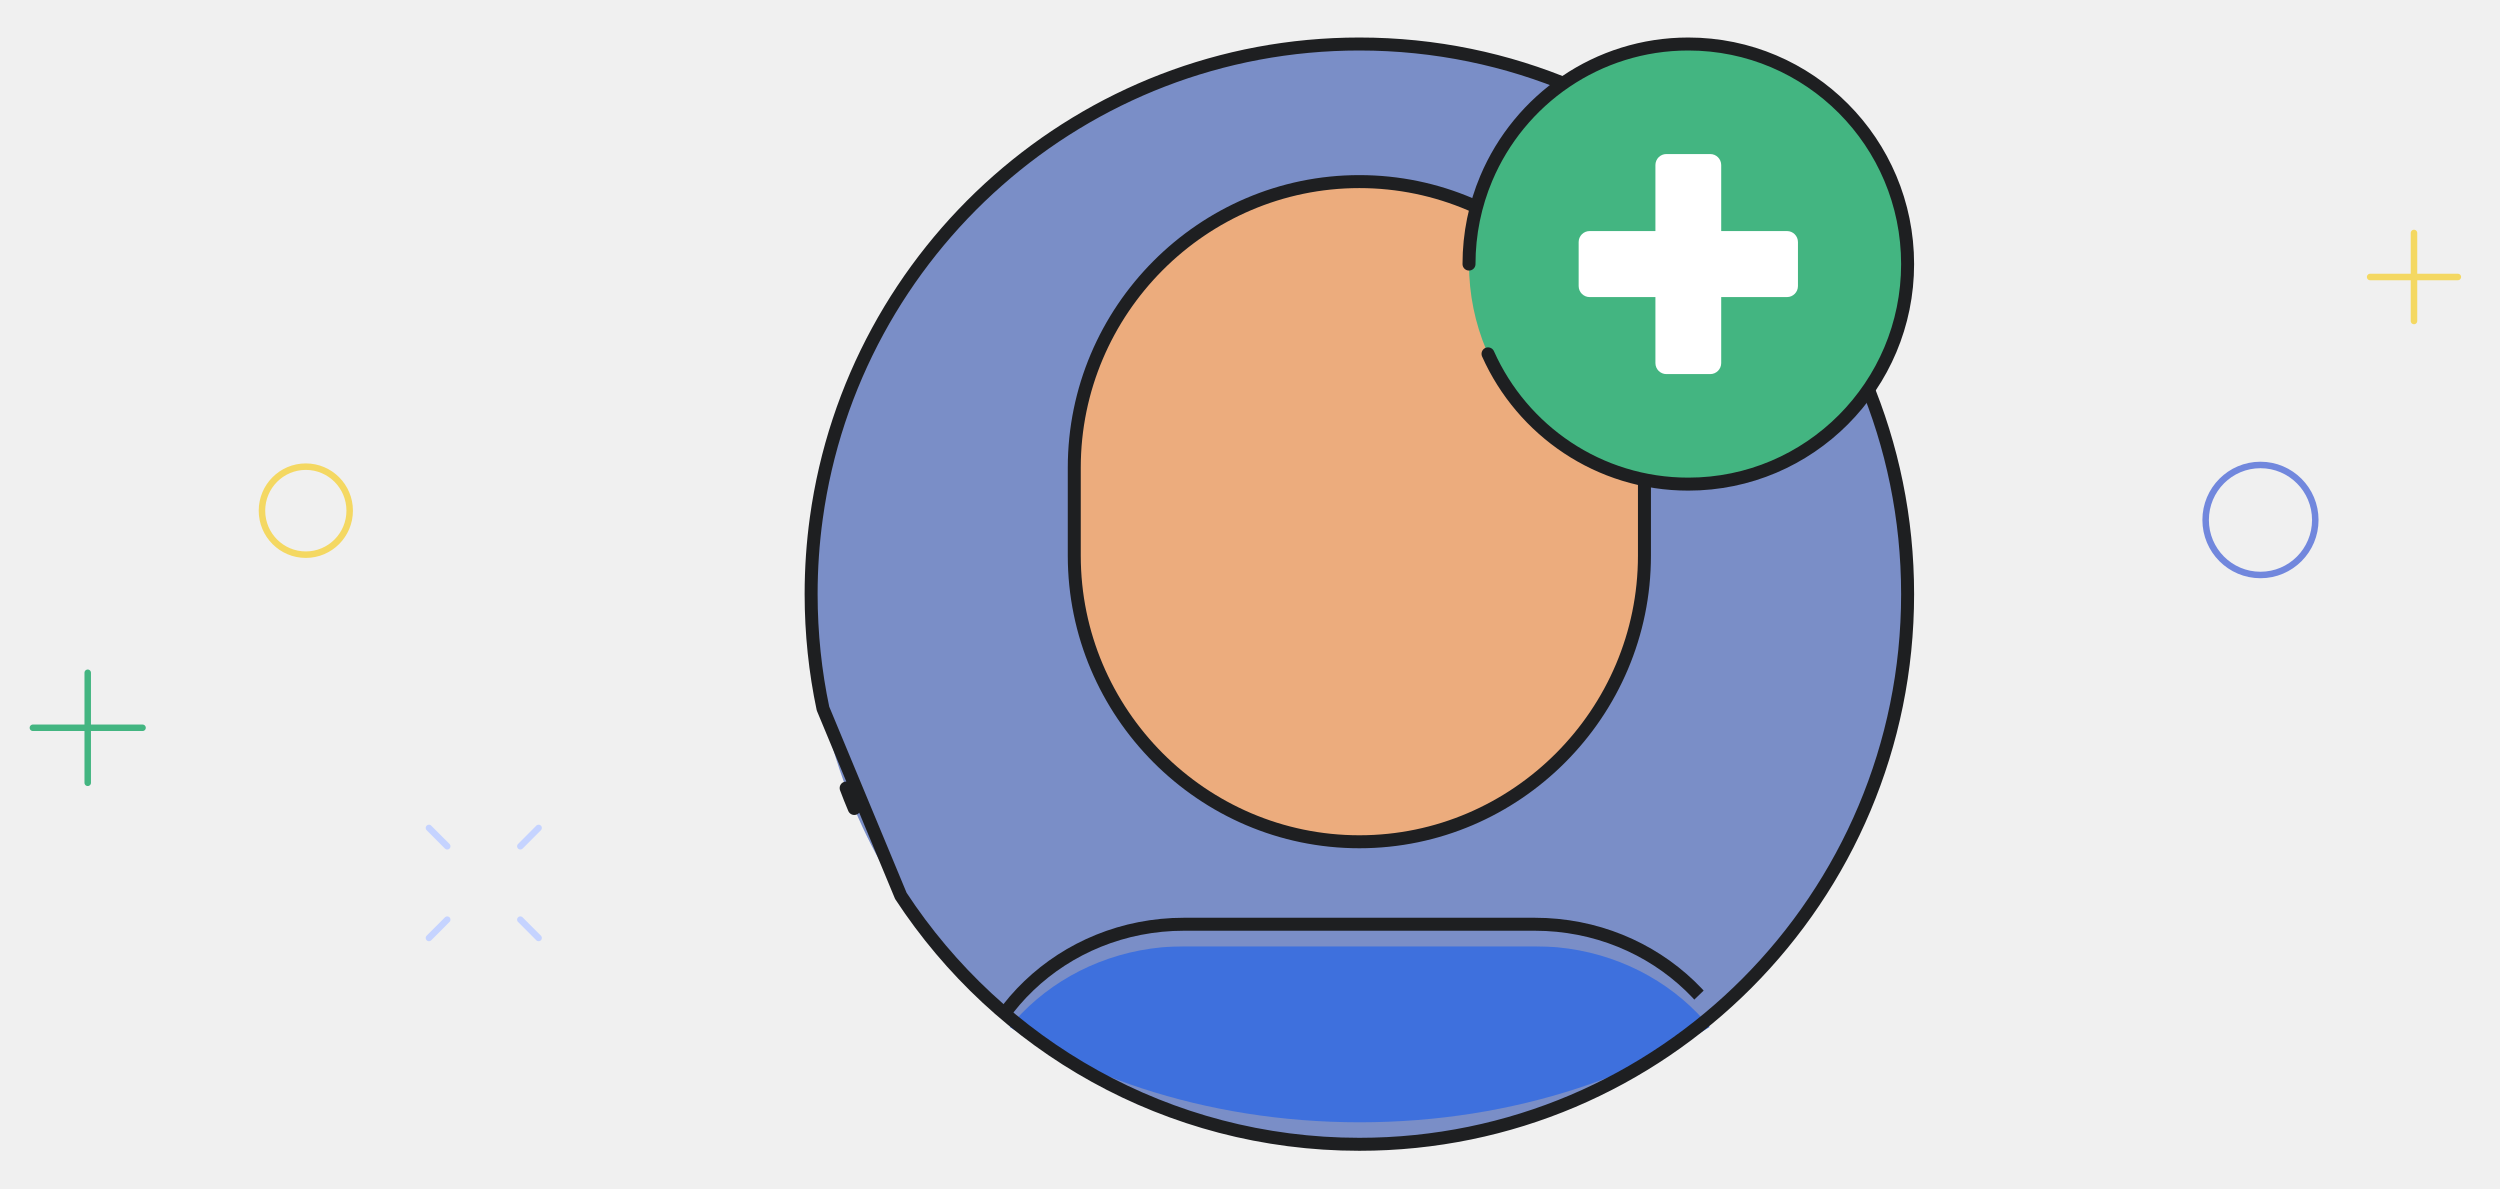
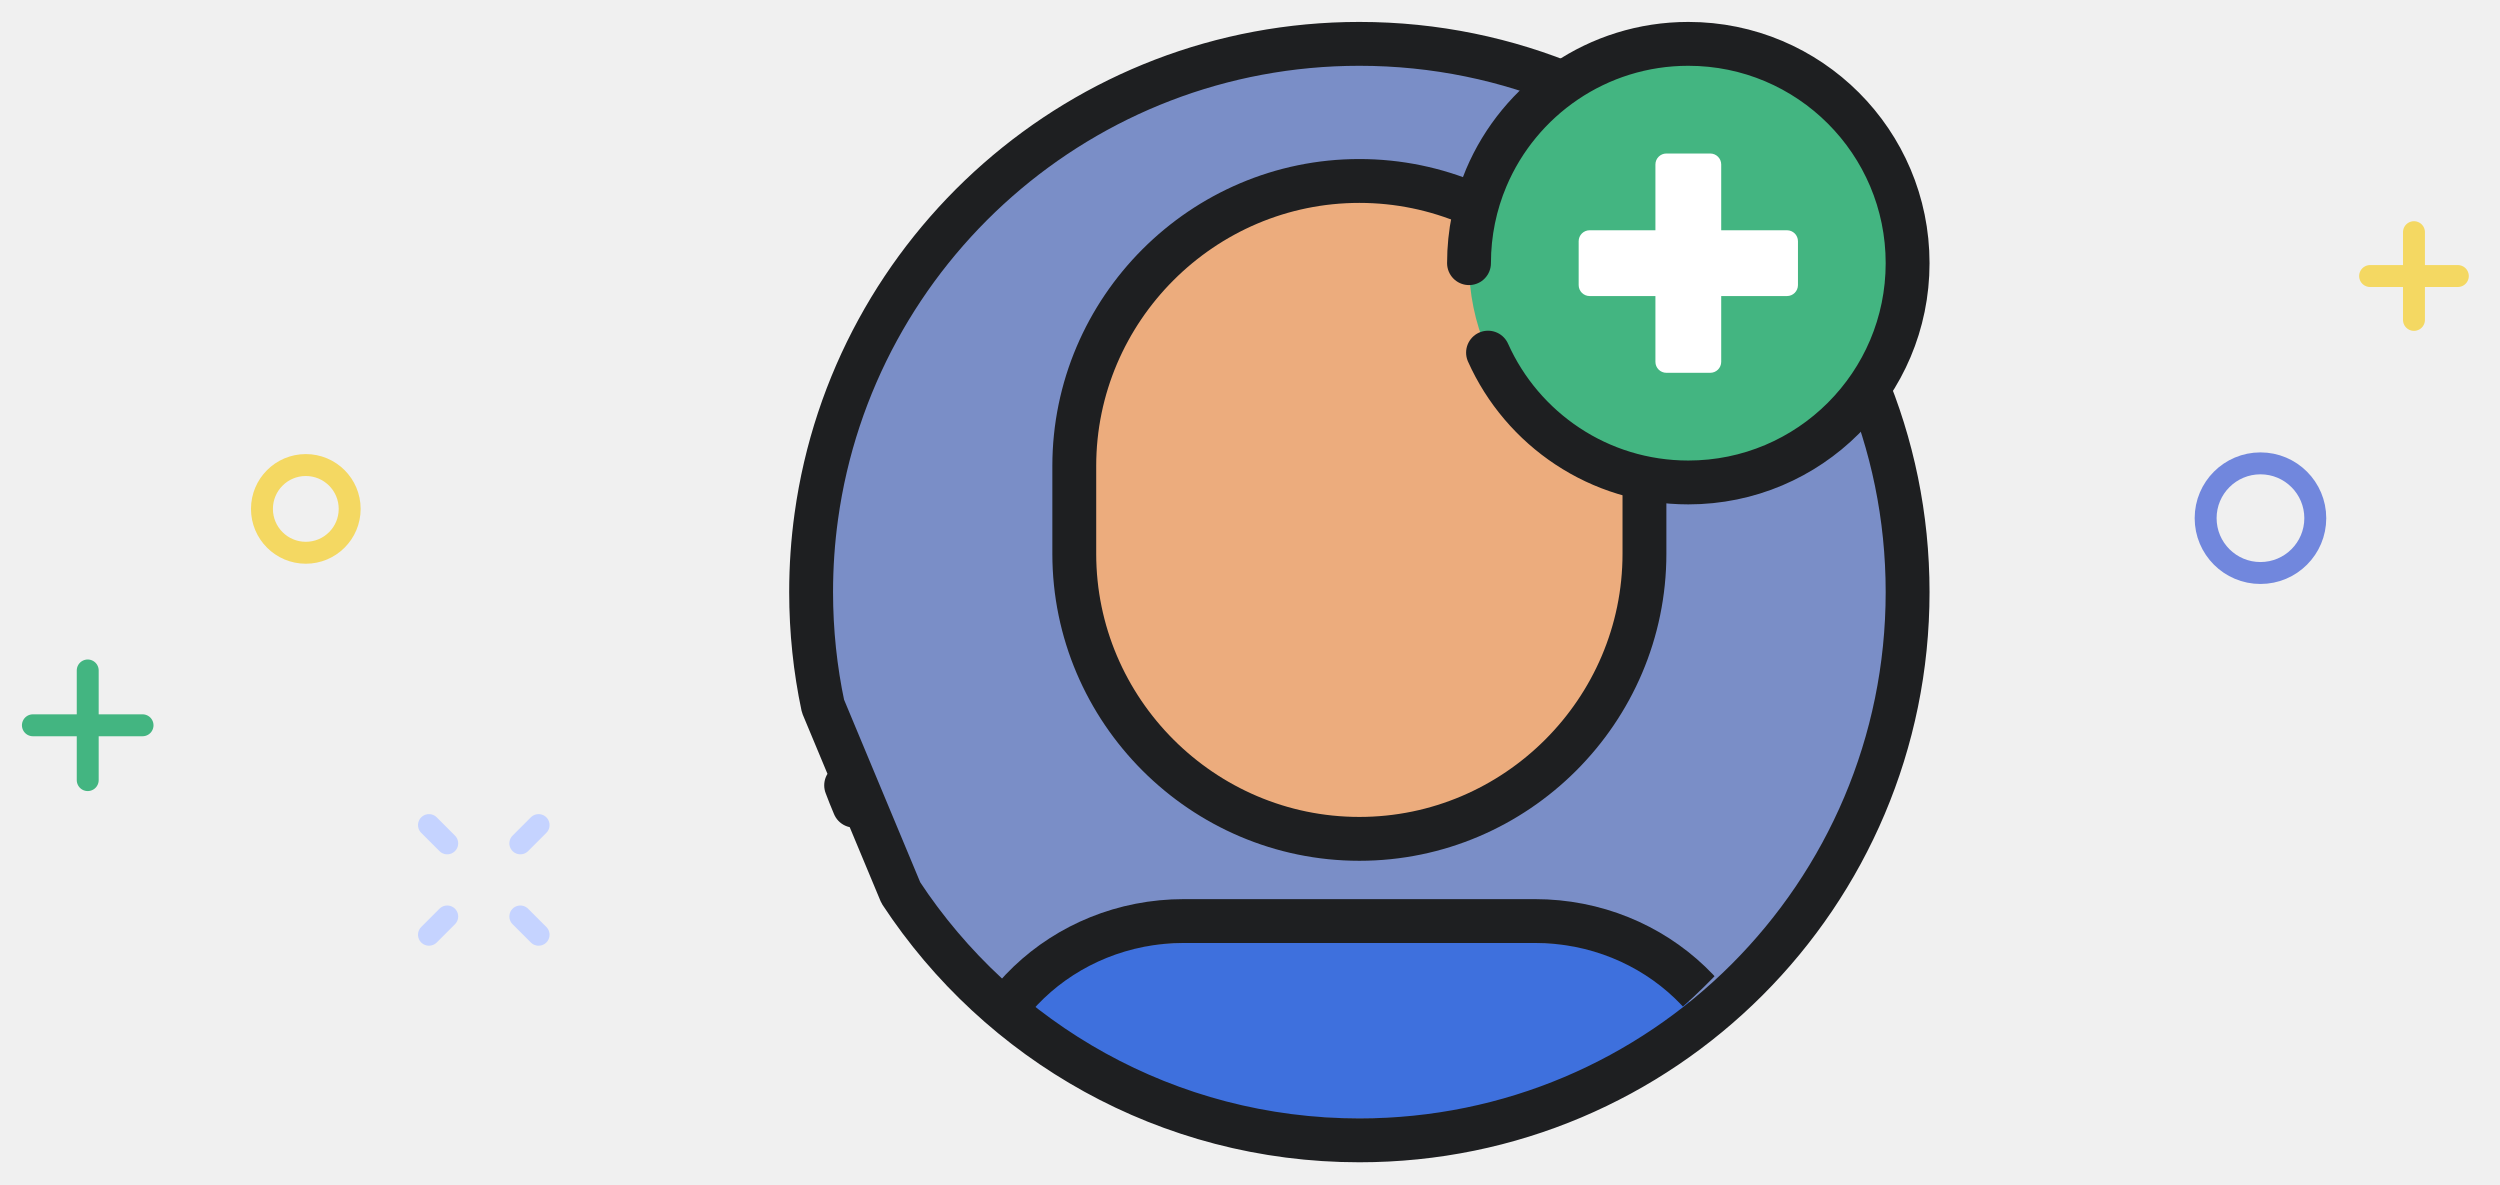
- <svg xmlns="http://www.w3.org/2000/svg" width="385" height="183" viewBox="0 0 385 183" fill="none">
-   <path fill-rule="evenodd" clip-rule="evenodd" d="M293.771 91.5C293.771 138.29 255.97 176.222 209.341 176.222C174.381 176.222 144.384 154.899 131.558 124.507C127.279 114.364 124.912 103.208 124.912 91.5C124.912 87.524 125.185 83.617 125.712 79.788C131.396 38.538 166.674 6.777 209.341 6.777C255.97 6.777 293.771 44.709 293.771 91.5" fill="#7A8EC7" />
-   <path fill-rule="evenodd" clip-rule="evenodd" d="M209.341 129.632C185.195 129.632 165.438 109.807 165.438 85.577V72.021C165.438 47.791 185.195 27.966 209.341 27.966C233.488 27.966 253.245 47.791 253.245 72.021V85.577C253.245 109.807 233.488 129.632 209.341 129.632Z" fill="#ECAC7D" />
-   <path fill-rule="evenodd" clip-rule="evenodd" d="M209.341 129.632C185.195 129.632 165.438 109.807 165.438 85.577V72.021C165.438 47.791 185.195 27.966 209.341 27.966C233.488 27.966 253.245 47.791 253.245 72.021V85.577C253.245 109.807 233.488 129.632 209.341 129.632Z" stroke="#1E1F21" stroke-width="2" stroke-linecap="round" stroke-linejoin="round" />
-   <mask id="mask0" mask-type="alpha" maskUnits="userSpaceOnUse" x="148" y="145" width="123" height="28">
-     <path d="M148.596 153.33C163.954 165.354 185.513 172.834 209.387 172.834C233.26 172.834 254.819 165.355 270.175 153.332V145.723H148.596V153.33V153.33Z" fill="white" />
+ <svg xmlns="http://www.w3.org/2000/svg" width="114" height="54" viewBox="0 0 114 54" fill="none">
+   <path fill-rule="evenodd" clip-rule="evenodd" d="M86.987 27C86.987 40.807 75.794 52 61.987 52C51.635 52 42.753 45.708 38.955 36.74C37.688 33.747 36.987 30.455 36.987 27C36.987 25.827 37.068 24.674 37.224 23.544C38.907 11.372 49.353 2 61.987 2C75.794 2 86.987 13.193 86.987 27" fill="#7A8EC7" />
+   <path fill-rule="evenodd" clip-rule="evenodd" d="M61.987 38.252C54.837 38.252 48.987 32.402 48.987 25.252V21.252C48.987 14.102 54.837 8.252 61.987 8.252C69.137 8.252 74.987 14.102 74.987 21.252V25.252C74.987 32.402 69.137 38.252 61.987 38.252Z" fill="#ECAC7D" />
+   <path fill-rule="evenodd" clip-rule="evenodd" d="M61.987 38.252C54.837 38.252 48.987 32.402 48.987 25.252V21.252C48.987 14.102 54.837 8.252 61.987 8.252C69.137 8.252 74.987 14.102 74.987 21.252V25.252C74.987 32.402 69.137 38.252 61.987 38.252Z" stroke="#1E1F21" stroke-width="2" stroke-linecap="round" stroke-linejoin="round" />
+   <mask id="mask0" mask-type="alpha" maskUnits="userSpaceOnUse" x="44" y="43" width="36" height="9">
+     <path d="M44 45.245C48.547 48.793 54.931 51 62 51C69.069 51 75.453 48.793 80 45.246V43H44V45.245V45.245Z" fill="white" />
  </mask>
  <g mask="url(#mask0)">
-     <path fill-rule="evenodd" clip-rule="evenodd" d="M148.596 189.778V177.191C148.596 159.811 163.716 145.723 182.368 145.723H236.404C255.056 145.723 270.175 159.811 270.175 177.191V189.778H148.596Z" fill="#3E70DD" />
+     <path fill-rule="evenodd" clip-rule="evenodd" d="M44 56V52.286C44 47.157 48.477 43 54 43H70C75.523 43 80 47.157 80 52.286V56H44Z" fill="#3E70DD" />
  </g>
-   <mask id="mask1" mask-type="alpha" maskUnits="userSpaceOnUse" x="145" y="136" width="122" height="41">
-     <path d="M145.219 147.856C160.576 165.344 182.135 176.223 206.009 176.223C229.882 176.223 251.441 165.346 266.798 147.859V136.792H145.219V147.856Z" fill="white" />
+   <mask id="mask1" mask-type="alpha" maskUnits="userSpaceOnUse" x="43" y="40" width="36" height="13">
+     <path d="M43 43.63C47.547 48.79 53.931 52 61 52C68.069 52 74.453 48.791 79 43.631V40.365H43V43.63Z" fill="white" />
  </mask>
  <g mask="url(#mask1)">
-     <path fill-rule="evenodd" clip-rule="evenodd" d="M148.552 187.626V174.685C148.552 156.818 163.672 142.334 182.324 142.334H236.359C255.011 142.334 270.131 156.818 270.131 174.685V187.626H148.552V187.626Z" stroke="#1E1F21" stroke-width="2" stroke-linecap="round" stroke-linejoin="round" />
+     <path fill-rule="evenodd" clip-rule="evenodd" d="M43.987 55.365V51.547C43.987 46.274 48.464 42 53.987 42H69.987C75.51 42 79.987 46.274 79.987 51.547V55.365H43.987V55.365Z" stroke="#1E1F21" stroke-width="2" stroke-linecap="round" stroke-linejoin="round" />
  </g>
-   <path d="M131.559 124.507C131.12 123.47 130.701 122.419 130.306 121.362M126.74 109.118C125.541 103.435 124.913 97.542 124.913 91.5C124.913 87.524 125.183 83.617 125.713 79.788C131.397 38.538 166.672 6.777 209.342 6.777C255.971 6.777 293.772 44.709 293.772 91.5C293.772 138.29 255.971 176.222 209.342 176.222C179.809 176.222 153.818 161.006 138.729 137.961L126.74 109.118Z" stroke="#1E1F21" stroke-width="2" stroke-linecap="round" stroke-linejoin="round" />
-   <path d="M68.873 130.327L66.06 127.505M82.945 127.503L80.131 130.326L82.945 127.503ZM68.873 141.624L66.06 144.447L68.873 141.624ZM82.945 144.448L80.131 141.625L82.945 144.448Z" stroke="#C5D3FF" stroke-linecap="round" stroke-linejoin="round" />
-   <path fill-rule="evenodd" clip-rule="evenodd" d="M356.555 80.076C356.555 84.756 352.776 88.548 348.112 88.548C343.448 88.548 339.669 84.756 339.669 80.076C339.669 75.396 343.448 71.604 348.112 71.604C352.776 71.604 356.555 75.396 356.555 80.076Z" stroke="#7187DD" stroke-linecap="round" stroke-linejoin="round" />
-   <path fill-rule="evenodd" clip-rule="evenodd" d="M53.851 78.642C53.851 82.387 50.828 85.42 47.096 85.42C43.364 85.42 40.342 82.387 40.342 78.642C40.342 74.898 43.364 71.865 47.096 71.865C50.828 71.865 53.851 74.898 53.851 78.642Z" stroke="#F4D862" stroke-linecap="round" stroke-linejoin="round" />
-   <path d="M21.952 112.079H5.066M13.509 103.607V120.552V103.607Z" stroke="#43B581" stroke-linecap="round" stroke-linejoin="round" />
-   <path d="M378.507 42.656H364.998M371.753 35.878V49.434V35.878Z" stroke="#F4D862" stroke-linecap="round" stroke-linejoin="round" />
-   <path fill-rule="evenodd" clip-rule="evenodd" d="M293.771 40.666C293.771 59.383 278.652 74.555 259.999 74.555C241.347 74.555 226.227 59.383 226.227 40.666C226.227 21.949 241.347 6.777 259.999 6.777C278.652 6.777 293.771 21.949 293.771 40.666Z" fill="#43B581" />
-   <path d="M226.227 40.666C226.227 35.986 227.173 31.53 228.882 27.477C234.008 15.311 246.011 6.777 259.999 6.777C278.652 6.777 293.771 21.949 293.771 40.666C293.771 59.383 278.652 74.555 259.999 74.555C246.254 74.555 234.427 66.317 229.155 54.493" stroke="#1E1F21" stroke-width="2" stroke-linecap="round" stroke-linejoin="round" />
-   <path fill-rule="evenodd" clip-rule="evenodd" d="M265.065 35.583V25.416C265.065 24.481 264.309 23.722 263.377 23.722H256.622C255.69 23.722 254.934 24.481 254.934 25.416V35.583H244.802C243.87 35.583 243.113 36.342 243.113 37.277V44.055C243.113 44.99 243.87 45.75 244.802 45.75H254.934V55.916C254.934 56.852 255.69 57.611 256.622 57.611H263.377C264.309 57.611 265.065 56.852 265.065 55.916V45.75H275.197C276.129 45.75 276.885 44.99 276.885 44.055V37.277C276.885 36.342 276.129 35.583 275.197 35.583H265.065Z" fill="white" />
+   <path d="M38.955 36.74C38.825 36.434 38.701 36.124 38.584 35.812M37.528 32.199C37.173 30.522 36.987 28.783 36.987 27C36.987 25.827 37.067 24.674 37.224 23.544C38.907 11.372 49.352 2 61.987 2C75.794 2 86.987 13.193 86.987 27C86.987 40.807 75.794 52 61.987 52C53.242 52 45.546 47.51 41.078 40.71L37.528 32.199Z" stroke="#1E1F21" stroke-width="2" stroke-linecap="round" stroke-linejoin="round" />
+   <path d="M20.393 38.457L19.561 37.624M24.56 37.624L23.727 38.457L24.56 37.624ZM20.393 41.791L19.561 42.624L20.393 41.791ZM24.56 42.624L23.727 41.791L24.56 42.624Z" stroke="#C5D3FF" stroke-linecap="round" stroke-linejoin="round" />
+   <path fill-rule="evenodd" clip-rule="evenodd" d="M105.577 23.629C105.577 25.01 104.458 26.129 103.077 26.129C101.696 26.129 100.577 25.01 100.577 23.629C100.577 22.248 101.696 21.129 103.077 21.129C104.458 21.129 105.577 22.248 105.577 23.629Z" stroke="#7187DD" stroke-linecap="round" stroke-linejoin="round" />
+   <path fill-rule="evenodd" clip-rule="evenodd" d="M15.945 23.206C15.945 24.311 15.05 25.206 13.945 25.206C12.84 25.206 11.945 24.311 11.945 23.206C11.945 22.101 12.84 21.206 13.945 21.206C15.05 21.206 15.945 22.101 15.945 23.206Z" stroke="#F4D862" stroke-linecap="round" stroke-linejoin="round" />
+   <path d="M6.5 33.073H1.5M4 30.573V35.573V30.573Z" stroke="#43B581" stroke-linecap="round" stroke-linejoin="round" />
+   <path d="M112.077 12.587H108.077M110.077 10.587V14.587V10.587Z" stroke="#F4D862" stroke-linecap="round" stroke-linejoin="round" />
+   <path fill-rule="evenodd" clip-rule="evenodd" d="M86.987 12C86.987 17.523 82.51 22 76.987 22C71.464 22 66.987 17.523 66.987 12C66.987 6.477 71.464 2 76.987 2C82.51 2 86.987 6.477 86.987 12Z" fill="#43B581" />
+   <path d="M66.987 12C66.987 10.619 67.267 9.304 67.773 8.108C69.291 4.518 72.845 2 76.987 2C82.51 2 86.987 6.477 86.987 12C86.987 17.523 82.51 22 76.987 22C72.917 22 69.415 19.569 67.854 16.08" stroke="#1E1F21" stroke-width="2" stroke-linecap="round" stroke-linejoin="round" />
+   <path fill-rule="evenodd" clip-rule="evenodd" d="M78.487 10.5V7.5C78.487 7.224 78.263 7 77.987 7H75.987C75.711 7 75.487 7.224 75.487 7.5V10.5H72.487C72.211 10.5 71.987 10.724 71.987 11V13C71.987 13.276 72.211 13.5 72.487 13.5H75.487V16.5C75.487 16.776 75.711 17 75.987 17H77.987C78.263 17 78.487 16.776 78.487 16.5V13.5H81.487C81.763 13.5 81.987 13.276 81.987 13V11C81.987 10.724 81.763 10.5 81.487 10.5H78.487Z" fill="white" />
</svg>
